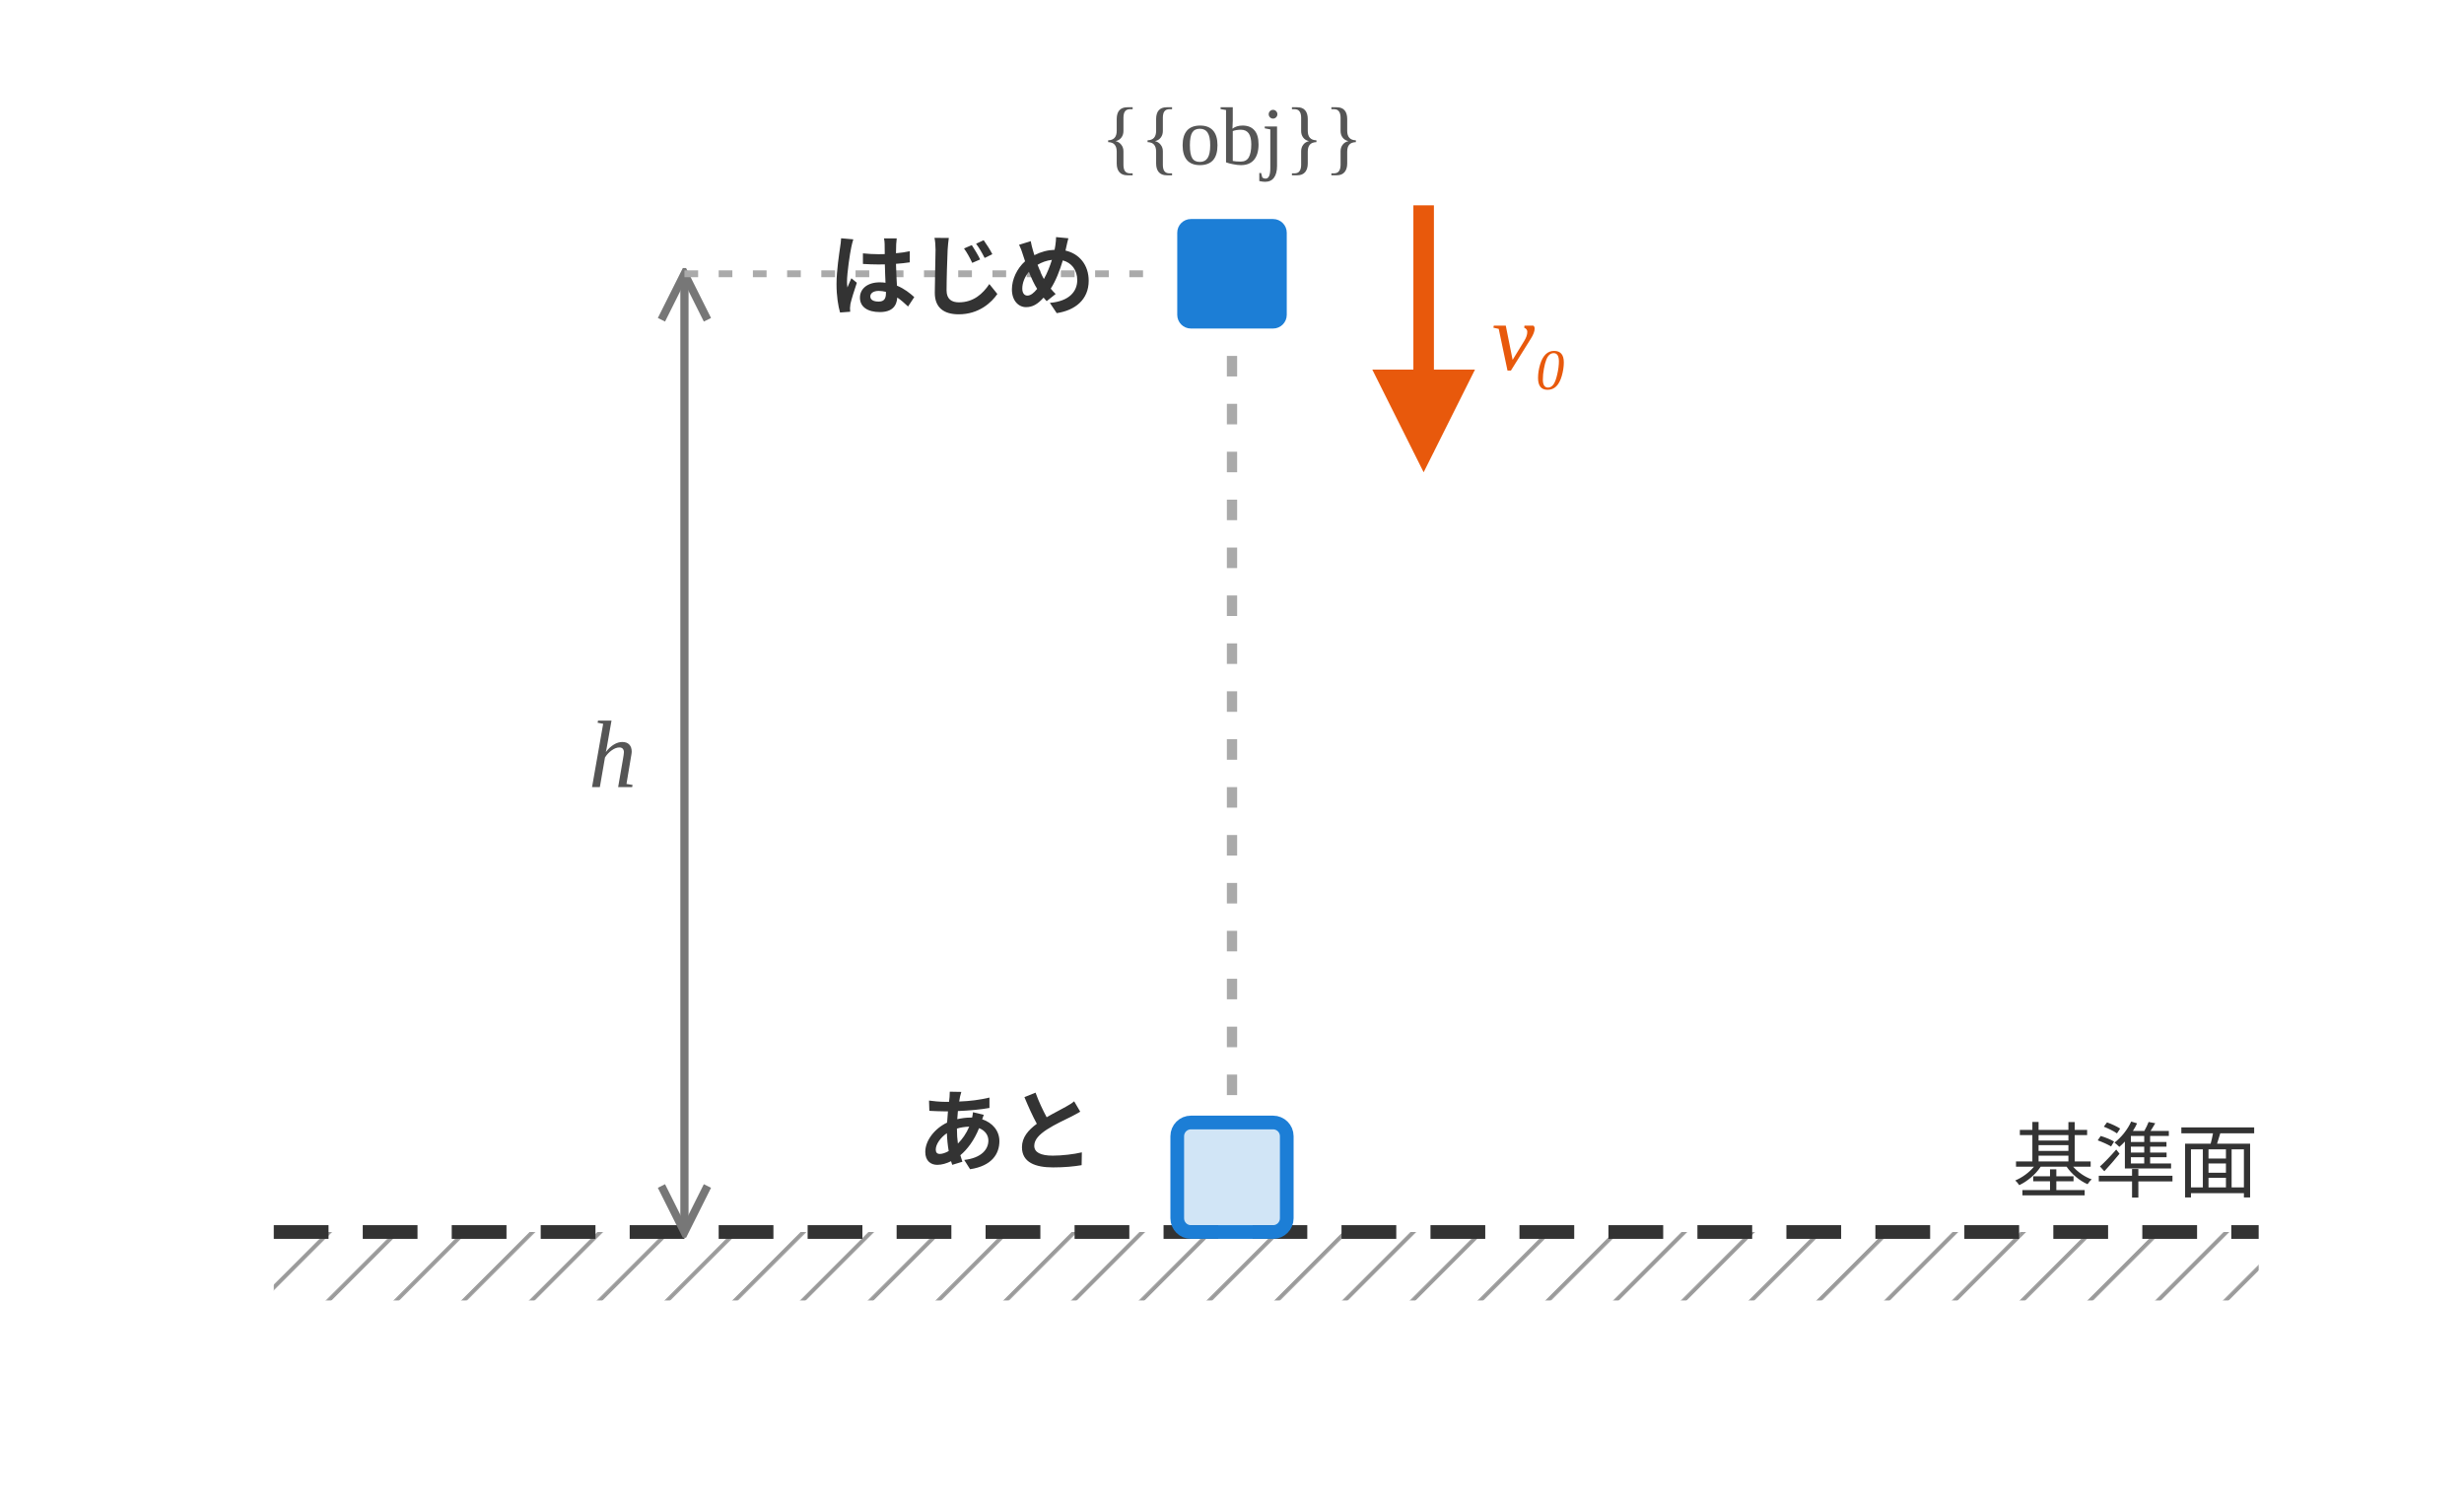
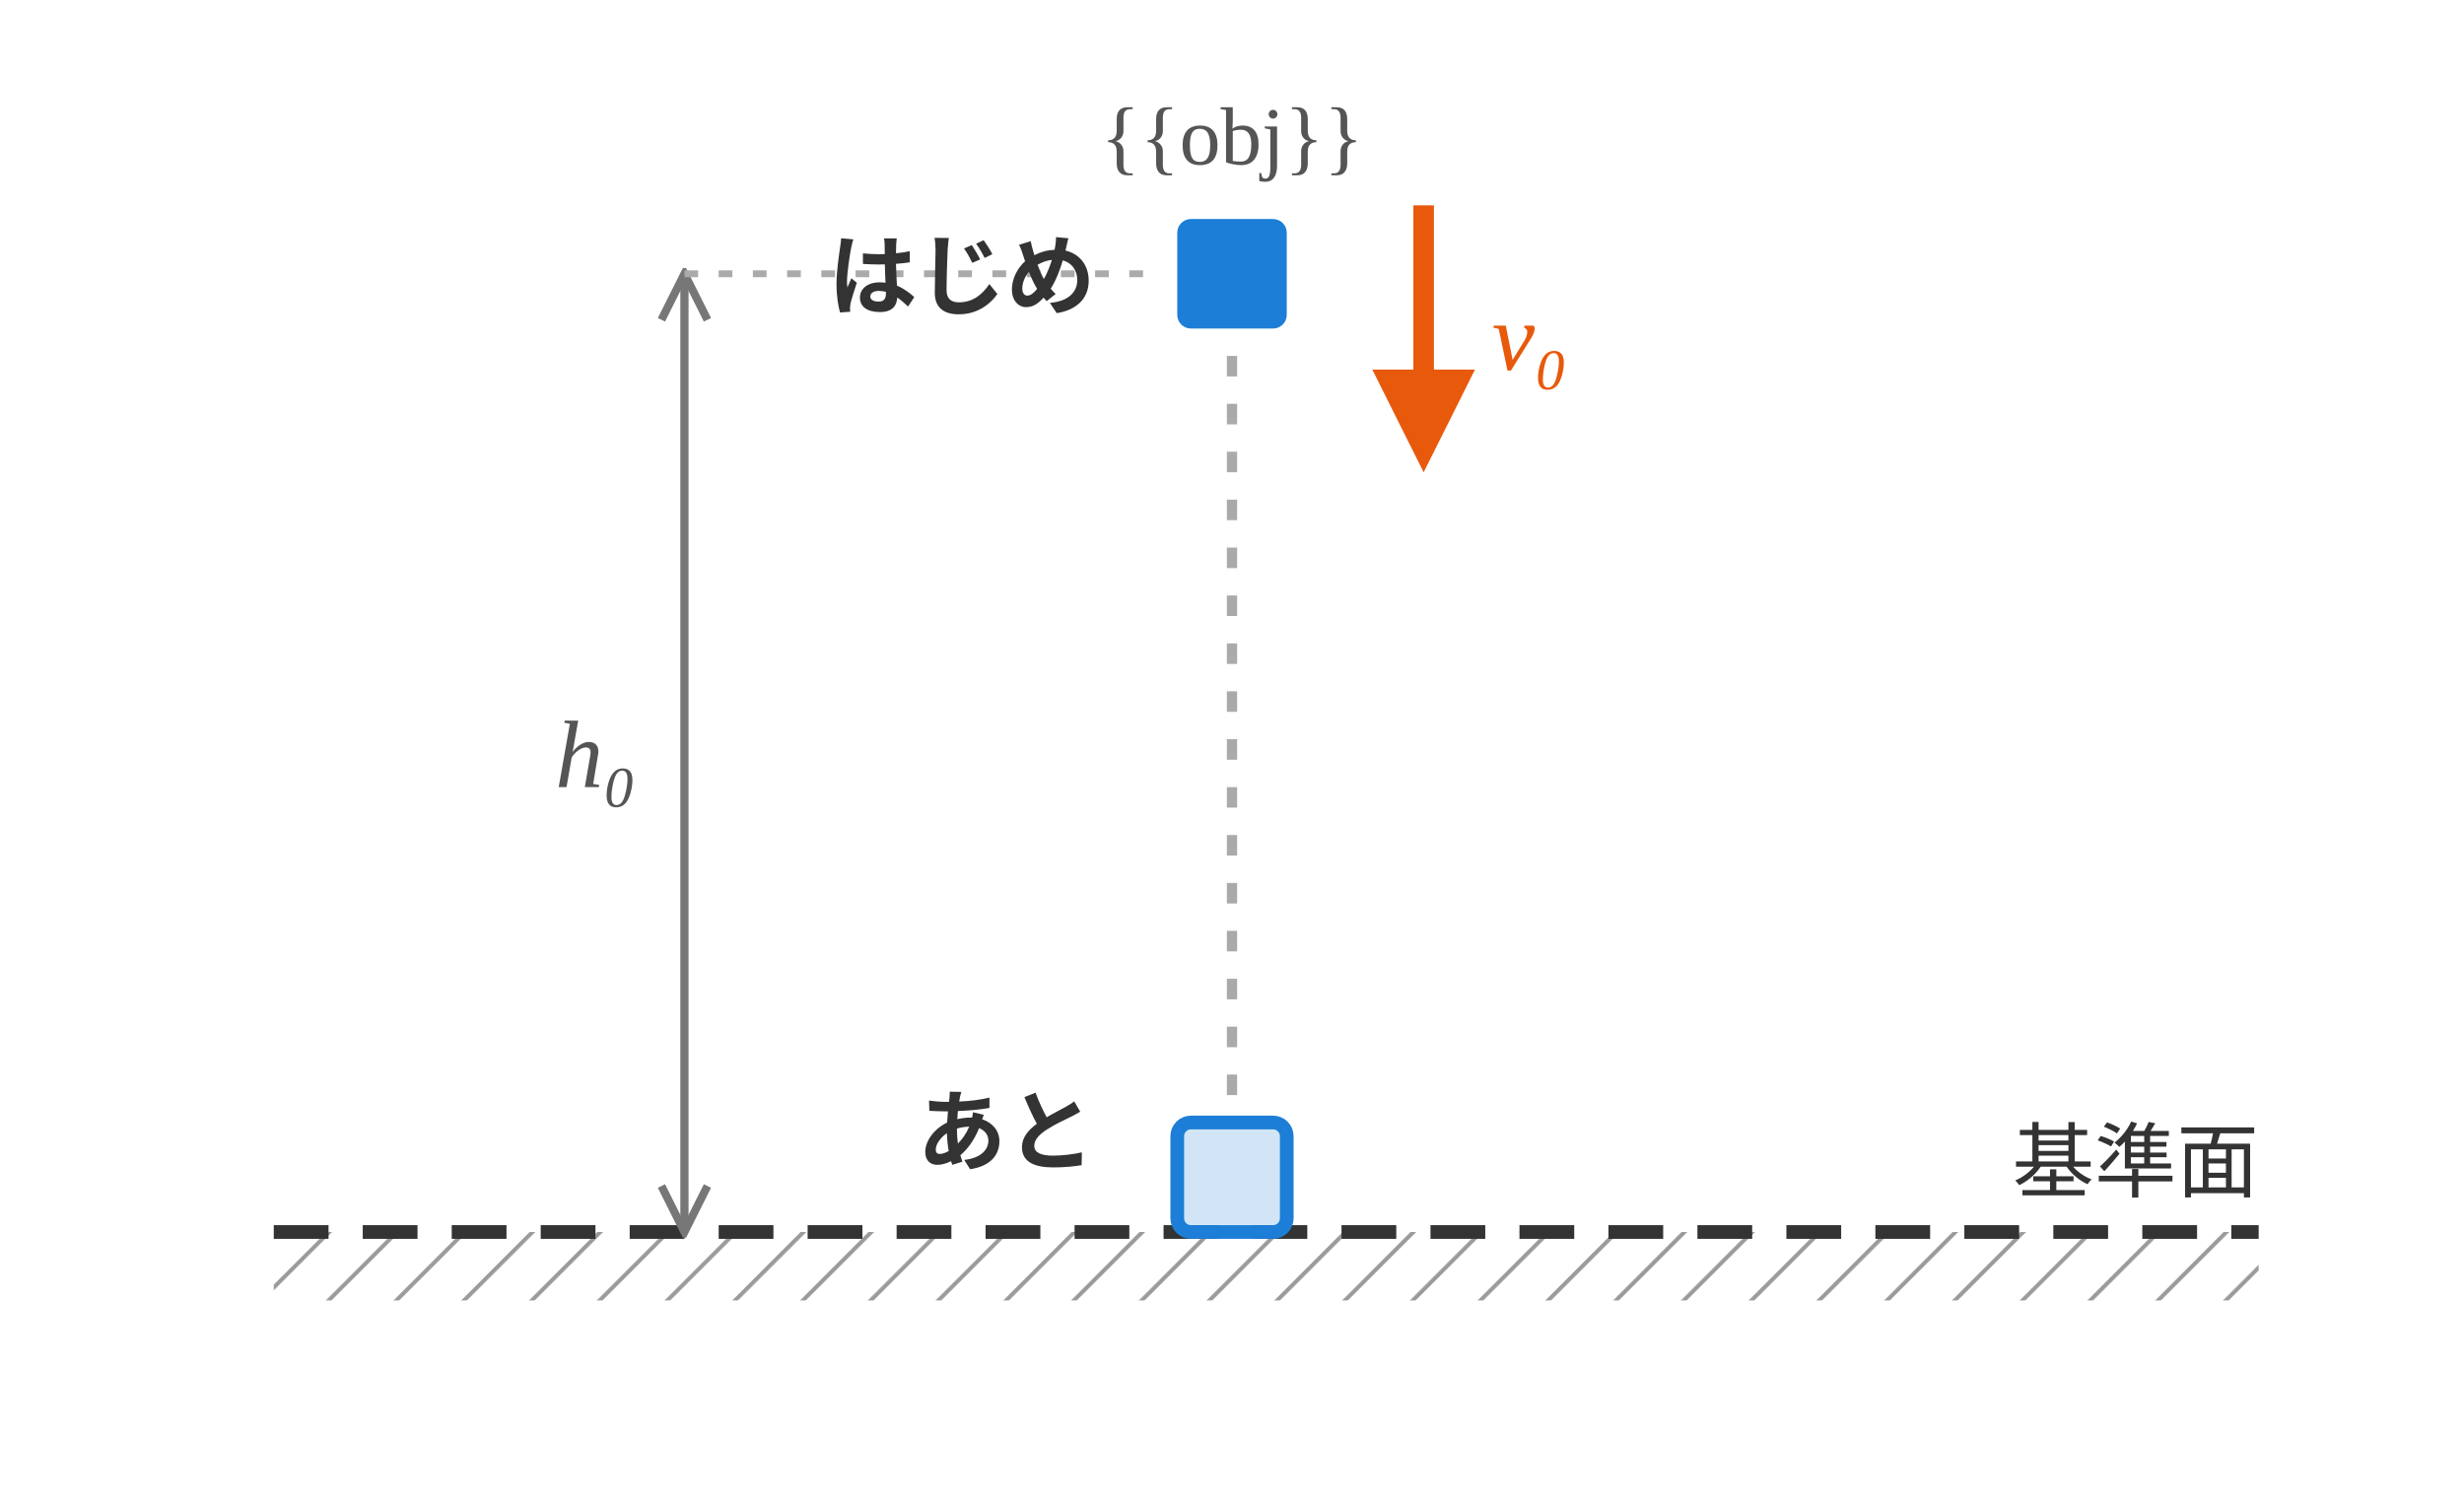
<svg xmlns="http://www.w3.org/2000/svg" viewBox="0 0 360 220" class="dg" role="img" aria-label="初速をもって投げ下ろし、地面に達する直前。基準面は地面。">
  <defs>
    <pattern id="A2-hatch" width="7" height="7" patternUnits="userSpaceOnUse" patternTransform="rotate(45)">
      <line x1="0" y1="0" x2="0" y2="7" class="dg-hatchline" stroke="#999" stroke-width="1.2" />
    </pattern>
    <marker id="A2-vel" viewBox="0 0 10 10" refX="8" refY="5" markerWidth="5" markerHeight="5" orient="auto-start-reverse">
      <path d="M0,0 L10,5 L0,10 z" class="dg-vel-head" fill="#e8590c" />
    </marker>
    <marker id="A2-dim" viewBox="0 0 10 10" refX="9" refY="5" markerWidth="7" markerHeight="7" orient="auto-start-reverse">
      <path d="M1,1 L9,5 L1,9" class="dg-dim-head" fill="none" stroke="#777" stroke-width="1.4" />
    </marker>
  </defs>
  <rect class="dg-hatch" x="40" y="180" width="290" height="10" fill="url(#A2-hatch)" />
  <line class="dg-ref" x1="40" y1="180" x2="330" y2="180" stroke="#333" stroke-width="2" stroke-dasharray="8 5" />
  <text class="dg-reflbl" x="330" y="174" text-anchor="end" font-size="12" fill="#333">基準面</text>
  <line class="dg-dim" x1="100" y1="40" x2="100" y2="180" stroke="#777" stroke-width="1.2" marker-start="url(#A2-dim)" marker-end="url(#A2-dim)" />
-   <text class="dg-dimlbl" x="93" y="115" text-anchor="end" font-size="14" font-style="italic" fill="#555">h</text>
+   <text class="dg-dimlbl" x="93" y="115" text-anchor="end" font-size="14" font-style="italic" fill="#555">h₀</text>
  <line class="dg-guide" x1="100" y1="40" x2="170" y2="40" stroke="#aaa" stroke-width="1" stroke-dasharray="2 3" />
  <path class="dg-path" d="M180,52 L180,162" fill="none" stroke="#aaa" stroke-width="1.5" stroke-dasharray="3 4" />
  <rect class="dg-obj" x="172" y="32" width="16" height="16" rx="2" fill="#1c7ed6" />
  <text class="dg-name" x="180" y="24" text-anchor="middle" font-size="12" fill="#555">{{obj}}</text>
  <text class="dg-tag dg-tag-start" x="160" y="45" text-anchor="end" font-size="13" font-weight="700" fill="#333">はじめ</text>
  <line class="dg-vel" x1="208" y1="30" x2="208" y2="66" stroke="#e8590c" stroke-width="3" marker-end="url(#A2-vel)" />
  <text class="dg-vlbl" x="218" y="54" text-anchor="start" font-size="14" font-style="italic" fill="#e8590c">v₀</text>
  <rect class="dg-obj dg-after" x="172" y="164" width="16" height="16" rx="2" fill="#1c7ed6" fill-opacity="0.2" stroke="#1c7ed6" stroke-width="2" />
  <text class="dg-tag dg-tag-end" x="160" y="170" text-anchor="end" font-size="13" font-weight="700" fill="#333">あと</text>
</svg>
